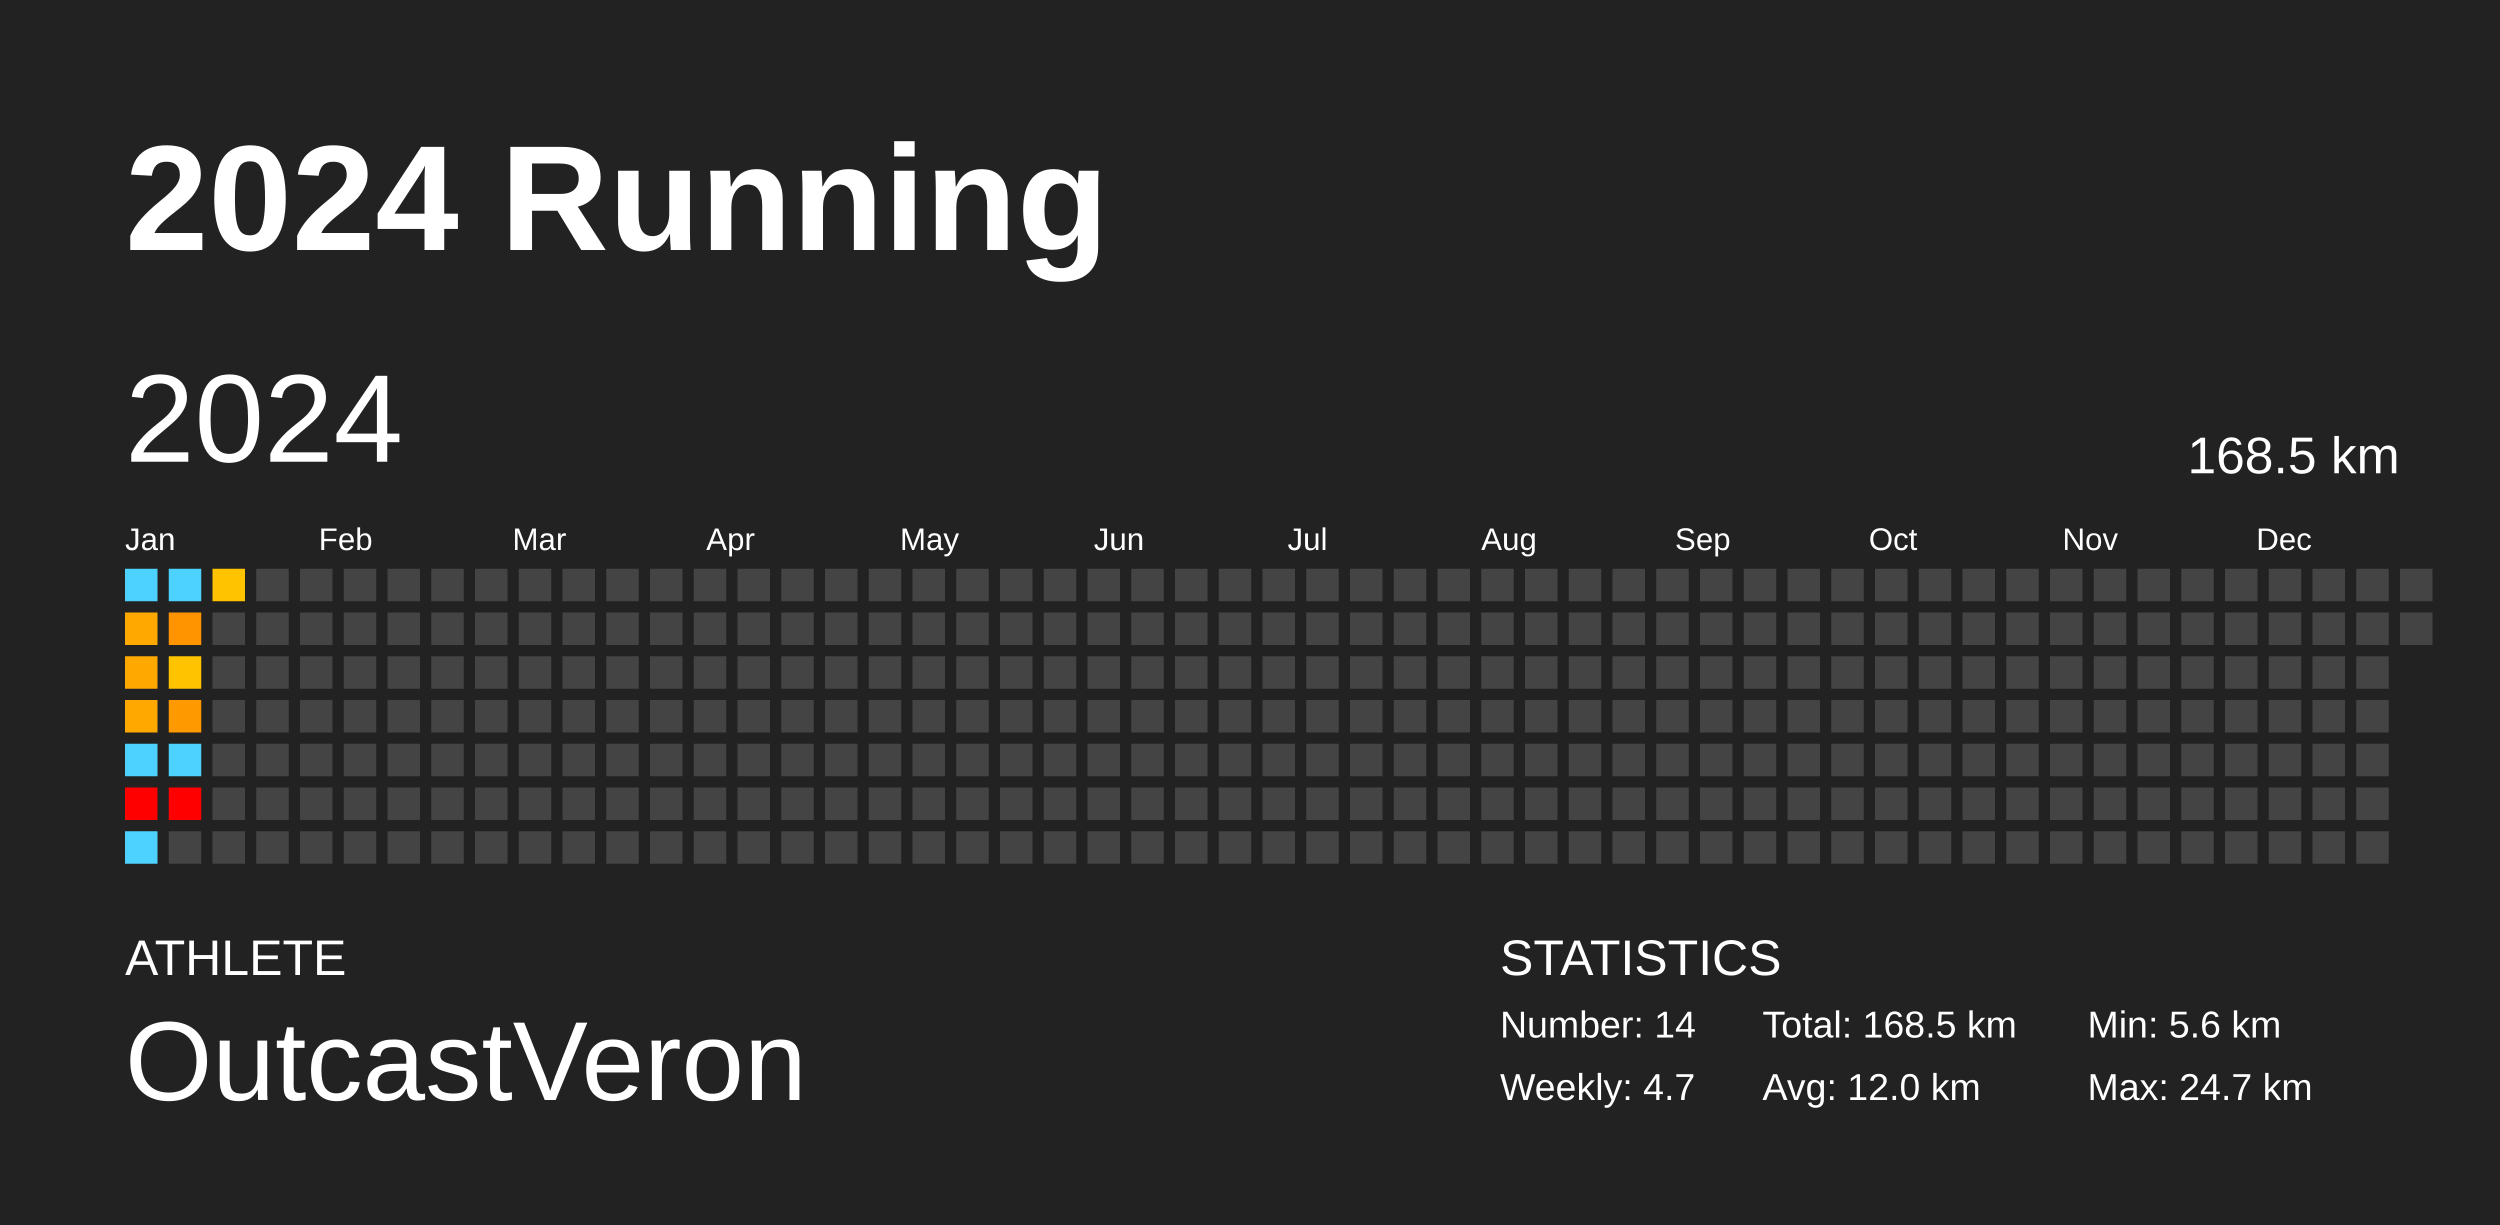
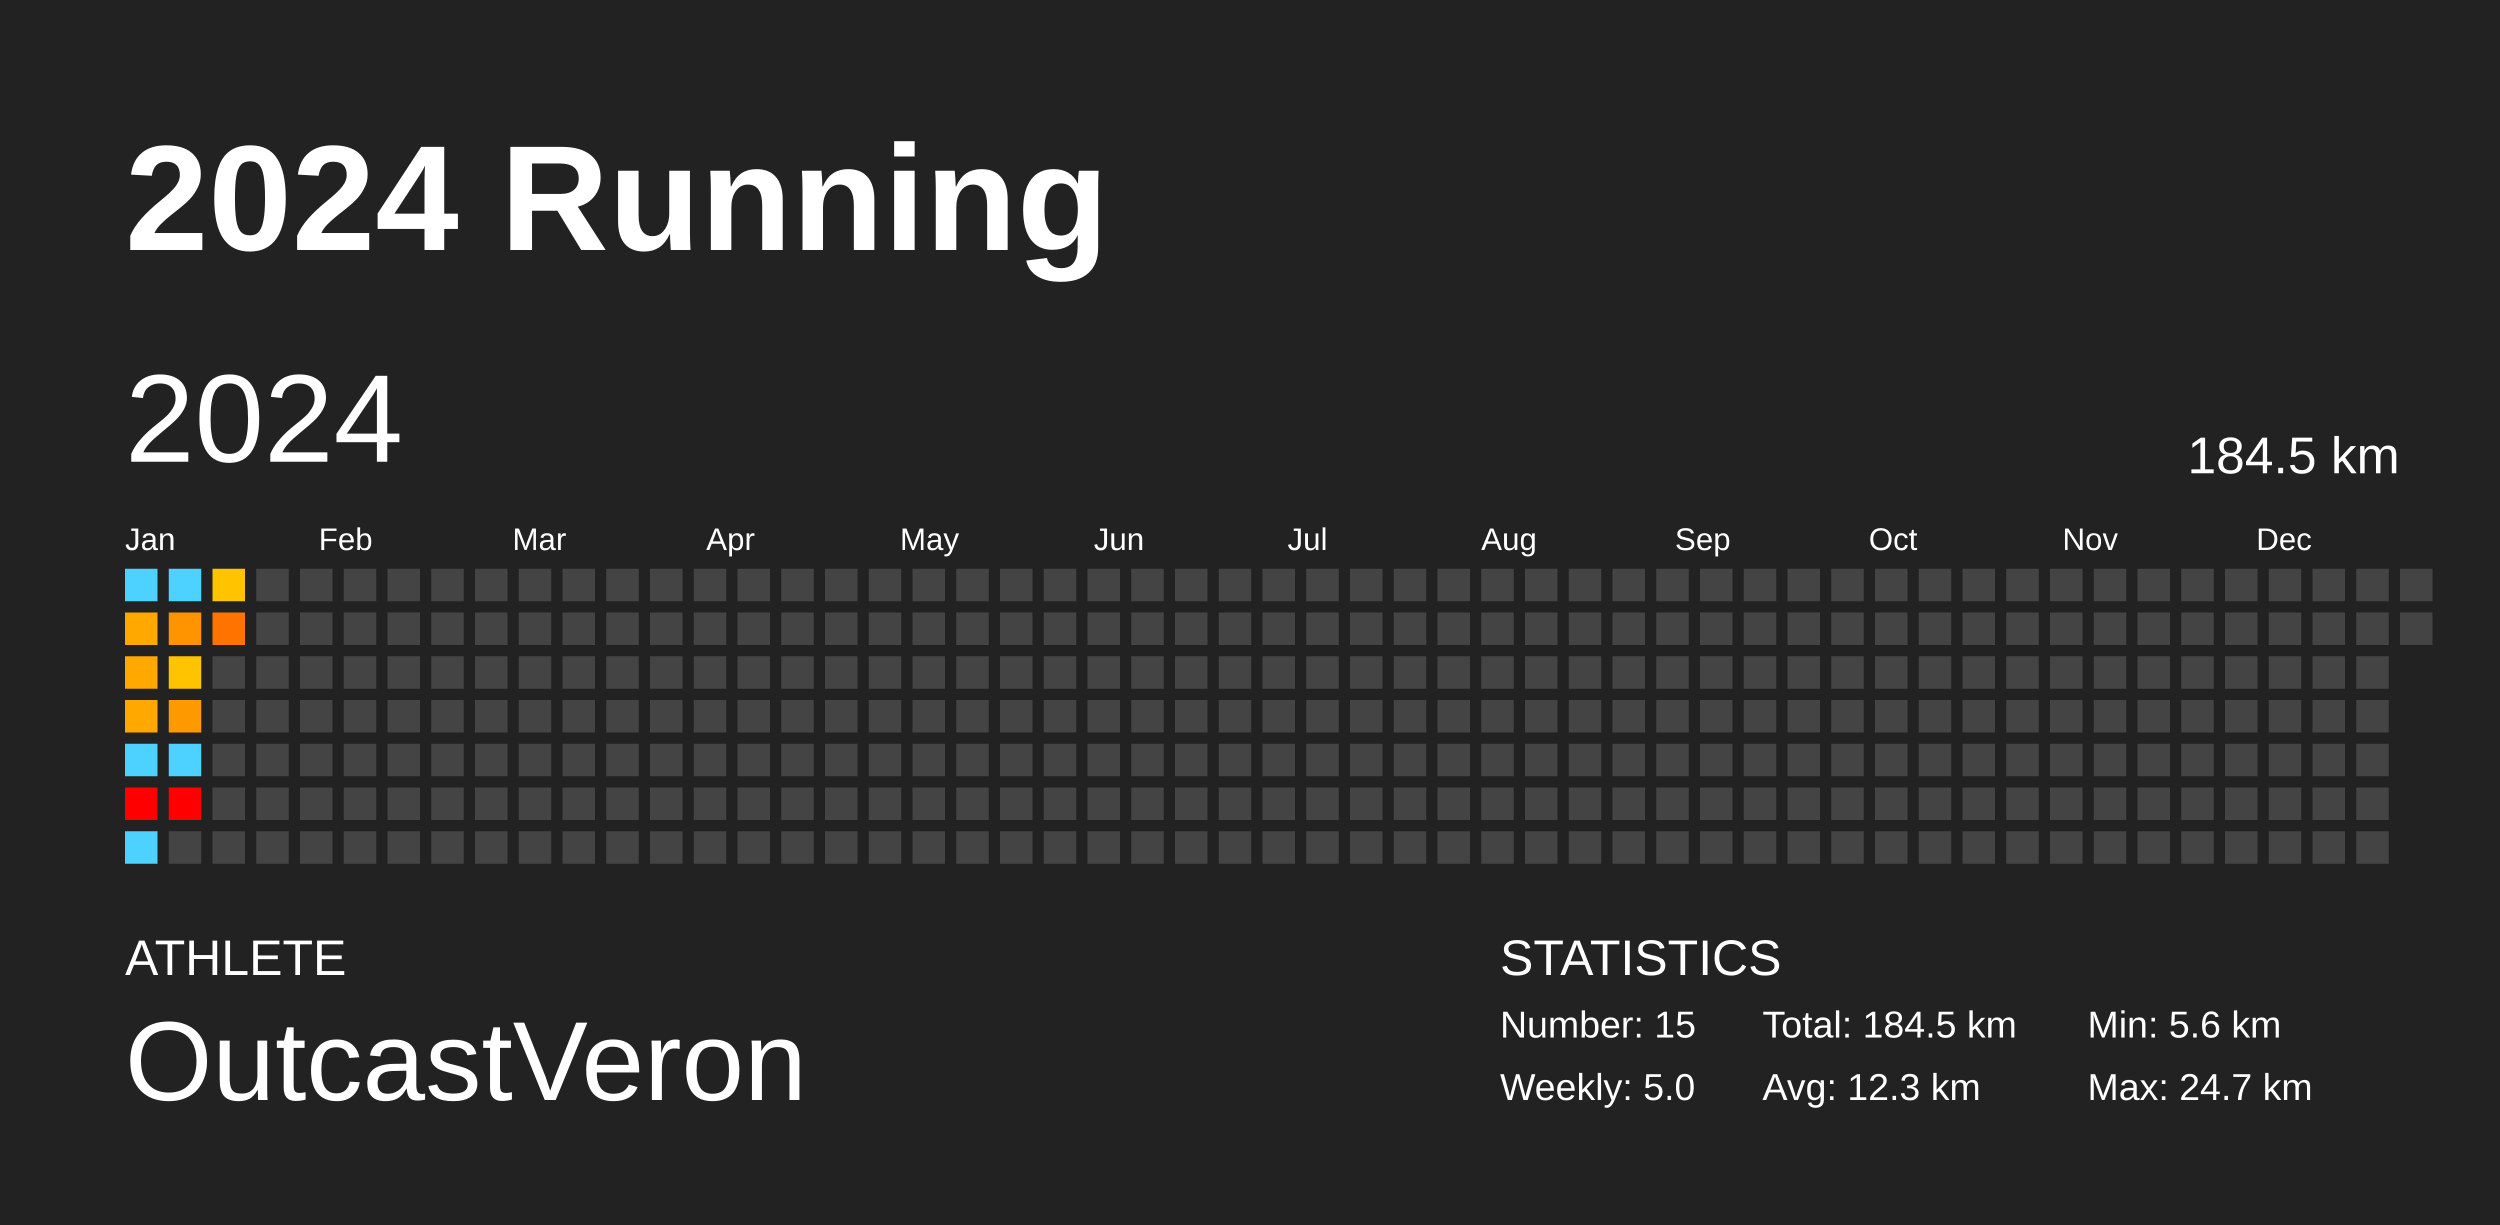
<svg xmlns="http://www.w3.org/2000/svg" baseProfile="full" height="98mm" version="1.1" viewBox="0,0,200,98" width="200mm">
  <defs />
  <rect fill="#222222" height="98" width="200" x="0" y="0" />
  <text fill="#FFFFFF" style="font-size:12px; font-family:Arial; font-weight:bold;" x="10" y="20">2024 Running</text>
  <text fill="#FFFFFF" style="font-size:4px; font-family:Arial" x="10" y="78">ATHLETE</text>
  <text fill="#FFFFFF" style="font-size:9px; font-family:Arial" x="10" y="88">OutcastVeron</text>
  <text fill="#FFFFFF" style="font-size:4px; font-family:Arial" x="120" y="78">STATISTICS</text>
-   <text fill="#FFFFFF" style="font-size:3px; font-family:Arial" x="120" y="83">Number: 14</text>
-   <text fill="#FFFFFF" style="font-size:3px; font-family:Arial" x="120" y="88">Weekly: 4.7</text>
-   <text fill="#FFFFFF" style="font-size:3px; font-family:Arial" x="141" y="83">Total: 168.5 km</text>
-   <text fill="#FFFFFF" style="font-size:3px; font-family:Arial" x="141" y="88">Avg: 12.0 km</text>
+   <text fill="#FFFFFF" style="font-size:3px; font-family:Arial" x="120" y="83">Number: 15</text>
+   <text fill="#FFFFFF" style="font-size:3px; font-family:Arial" x="120" y="88">Weekly: 5.0</text>
+   <text fill="#FFFFFF" style="font-size:3px; font-family:Arial" x="141" y="83">Total: 184.5 km</text>
+   <text fill="#FFFFFF" style="font-size:3px; font-family:Arial" x="141" y="88">Avg: 12.3 km</text>
  <text fill="#FFFFFF" style="font-size:3px; font-family:Arial" x="167" y="83">Min: 5.6 km</text>
  <text fill="#FFFFFF" style="font-size:3px; font-family:Arial" x="167" y="88">Max: 24.7 km</text>
  <text dominant-baseline="hanging" fill="#FFFFFF" style="font-size:10.0px; font-family:Arial;" x="10" y="30">2024</text>
-   <text dominant-baseline="hanging" fill="#FFFFFF" style="font-size:4.125px; font-family:Arial;" x="175" y="35">168.5 km</text>
+   <text dominant-baseline="hanging" fill="#FFFFFF" style="font-size:4.125px; font-family:Arial;" x="175" y="35">184.5 km</text>
  <text fill="#FFFFFF" style="font-size:2.5px; font-family:Arial" x="10.0" y="44">Jan</text>
  <text fill="#FFFFFF" style="font-size:2.5px; font-family:Arial" x="25.5" y="44">Feb</text>
  <text fill="#FFFFFF" style="font-size:2.5px; font-family:Arial" x="41.0" y="44">Mar</text>
  <text fill="#FFFFFF" style="font-size:2.5px; font-family:Arial" x="56.5" y="44">Apr</text>
  <text fill="#FFFFFF" style="font-size:2.5px; font-family:Arial" x="72.0" y="44">May</text>
  <text fill="#FFFFFF" style="font-size:2.5px; font-family:Arial" x="87.5" y="44">Jun</text>
  <text fill="#FFFFFF" style="font-size:2.5px; font-family:Arial" x="103.0" y="44">Jul</text>
  <text fill="#FFFFFF" style="font-size:2.5px; font-family:Arial" x="118.5" y="44">Aug</text>
  <text fill="#FFFFFF" style="font-size:2.5px; font-family:Arial" x="134.0" y="44">Sep</text>
  <text fill="#FFFFFF" style="font-size:2.5px; font-family:Arial" x="149.5" y="44">Oct</text>
  <text fill="#FFFFFF" style="font-size:2.5px; font-family:Arial" x="165.0" y="44">Nov</text>
  <text fill="#FFFFFF" style="font-size:2.5px; font-family:Arial" x="180.5" y="44">Dec</text>
  <rect fill="#4dd2ff" height="2.6" width="2.6" x="10.0" y="45.5" />
  <rect fill="#ffa900" height="2.6" width="2.6" x="10.0" y="49.0" />
  <rect fill="#ffa800" height="2.6" width="2.6" x="10.0" y="52.5" />
  <rect fill="#ffa800" height="2.6" width="2.6" x="10.0" y="56.0" />
  <rect fill="#4dd2ff" height="2.6" width="2.6" x="10.0" y="59.5" />
  <rect fill="red" height="2.6" width="2.6" x="10.0" y="63.0" />
  <rect fill="#4dd2ff" height="2.6" width="2.6" x="10.0" y="66.5" />
  <rect fill="#4dd2ff" height="2.6" width="2.6" x="13.5" y="45.5" />
  <rect fill="#ff9400" height="2.6" width="2.6" x="13.5" y="49.0" />
  <rect fill="#ffc300" height="2.6" width="2.6" x="13.5" y="52.5" />
  <rect fill="#ff9900" height="2.6" width="2.6" x="13.5" y="56.0" />
  <rect fill="#4dd2ff" height="2.6" width="2.6" x="13.5" y="59.5" />
  <rect fill="red" height="2.6" width="2.6" x="13.5" y="63.0" />
  <rect fill="#444444" height="2.6" width="2.6" x="13.5" y="66.5" />
  <rect fill="#ffc300" height="2.6" width="2.6" x="17.0" y="45.5" />
-   <rect fill="#444444" height="2.6" width="2.6" x="17.0" y="49.0" />
+   <rect fill="#ff7300" height="2.6" width="2.6" x="17.0" y="49.0" />
  <rect fill="#444444" height="2.6" width="2.6" x="17.0" y="52.5" />
  <rect fill="#444444" height="2.6" width="2.6" x="17.0" y="56.0" />
  <rect fill="#444444" height="2.6" width="2.6" x="17.0" y="59.5" />
  <rect fill="#444444" height="2.6" width="2.6" x="17.0" y="63.0" />
  <rect fill="#444444" height="2.6" width="2.6" x="17.0" y="66.5" />
  <rect fill="#444444" height="2.6" width="2.6" x="20.5" y="45.5" />
  <rect fill="#444444" height="2.6" width="2.6" x="20.5" y="49.0" />
  <rect fill="#444444" height="2.6" width="2.6" x="20.5" y="52.5" />
  <rect fill="#444444" height="2.6" width="2.6" x="20.5" y="56.0" />
  <rect fill="#444444" height="2.6" width="2.6" x="20.5" y="59.5" />
  <rect fill="#444444" height="2.6" width="2.6" x="20.5" y="63.0" />
  <rect fill="#444444" height="2.6" width="2.6" x="20.5" y="66.5" />
  <rect fill="#444444" height="2.6" width="2.6" x="24.0" y="45.5" />
  <rect fill="#444444" height="2.6" width="2.6" x="24.0" y="49.0" />
  <rect fill="#444444" height="2.6" width="2.6" x="24.0" y="52.5" />
  <rect fill="#444444" height="2.6" width="2.6" x="24.0" y="56.0" />
  <rect fill="#444444" height="2.6" width="2.6" x="24.0" y="59.5" />
  <rect fill="#444444" height="2.6" width="2.6" x="24.0" y="63.0" />
  <rect fill="#444444" height="2.6" width="2.6" x="24.0" y="66.5" />
  <rect fill="#444444" height="2.6" width="2.6" x="27.5" y="45.5" />
  <rect fill="#444444" height="2.6" width="2.6" x="27.5" y="49.0" />
  <rect fill="#444444" height="2.6" width="2.6" x="27.5" y="52.5" />
  <rect fill="#444444" height="2.6" width="2.6" x="27.5" y="56.0" />
  <rect fill="#444444" height="2.6" width="2.6" x="27.5" y="59.5" />
  <rect fill="#444444" height="2.6" width="2.6" x="27.5" y="63.0" />
  <rect fill="#444444" height="2.6" width="2.6" x="27.5" y="66.5" />
  <rect fill="#444444" height="2.6" width="2.6" x="31.0" y="45.5" />
  <rect fill="#444444" height="2.6" width="2.6" x="31.0" y="49.0" />
  <rect fill="#444444" height="2.6" width="2.6" x="31.0" y="52.5" />
  <rect fill="#444444" height="2.6" width="2.6" x="31.0" y="56.0" />
  <rect fill="#444444" height="2.6" width="2.6" x="31.0" y="59.5" />
  <rect fill="#444444" height="2.6" width="2.6" x="31.0" y="63.0" />
  <rect fill="#444444" height="2.6" width="2.6" x="31.0" y="66.5" />
  <rect fill="#444444" height="2.6" width="2.6" x="34.5" y="45.5" />
  <rect fill="#444444" height="2.6" width="2.6" x="34.5" y="49.0" />
  <rect fill="#444444" height="2.6" width="2.6" x="34.5" y="52.5" />
  <rect fill="#444444" height="2.6" width="2.6" x="34.5" y="56.0" />
  <rect fill="#444444" height="2.6" width="2.6" x="34.5" y="59.5" />
  <rect fill="#444444" height="2.6" width="2.6" x="34.5" y="63.0" />
  <rect fill="#444444" height="2.6" width="2.6" x="34.5" y="66.5" />
  <rect fill="#444444" height="2.6" width="2.6" x="38.0" y="45.5" />
  <rect fill="#444444" height="2.6" width="2.6" x="38.0" y="49.0" />
  <rect fill="#444444" height="2.6" width="2.6" x="38.0" y="52.5" />
  <rect fill="#444444" height="2.6" width="2.6" x="38.0" y="56.0" />
  <rect fill="#444444" height="2.6" width="2.6" x="38.0" y="59.5" />
  <rect fill="#444444" height="2.6" width="2.6" x="38.0" y="63.0" />
  <rect fill="#444444" height="2.6" width="2.6" x="38.0" y="66.5" />
  <rect fill="#444444" height="2.6" width="2.6" x="41.5" y="45.5" />
  <rect fill="#444444" height="2.6" width="2.6" x="41.5" y="49.0" />
  <rect fill="#444444" height="2.6" width="2.6" x="41.5" y="52.5" />
  <rect fill="#444444" height="2.6" width="2.6" x="41.5" y="56.0" />
  <rect fill="#444444" height="2.6" width="2.6" x="41.5" y="59.5" />
  <rect fill="#444444" height="2.6" width="2.6" x="41.5" y="63.0" />
  <rect fill="#444444" height="2.6" width="2.6" x="41.5" y="66.5" />
  <rect fill="#444444" height="2.6" width="2.6" x="45.0" y="45.5" />
  <rect fill="#444444" height="2.6" width="2.6" x="45.0" y="49.0" />
  <rect fill="#444444" height="2.6" width="2.6" x="45.0" y="52.5" />
  <rect fill="#444444" height="2.6" width="2.6" x="45.0" y="56.0" />
  <rect fill="#444444" height="2.6" width="2.6" x="45.0" y="59.5" />
  <rect fill="#444444" height="2.6" width="2.6" x="45.0" y="63.0" />
  <rect fill="#444444" height="2.6" width="2.6" x="45.0" y="66.5" />
  <rect fill="#444444" height="2.6" width="2.6" x="48.5" y="45.5" />
  <rect fill="#444444" height="2.6" width="2.6" x="48.5" y="49.0" />
  <rect fill="#444444" height="2.6" width="2.6" x="48.5" y="52.5" />
  <rect fill="#444444" height="2.6" width="2.6" x="48.5" y="56.0" />
  <rect fill="#444444" height="2.6" width="2.6" x="48.5" y="59.5" />
  <rect fill="#444444" height="2.6" width="2.6" x="48.5" y="63.0" />
  <rect fill="#444444" height="2.6" width="2.6" x="48.5" y="66.5" />
  <rect fill="#444444" height="2.6" width="2.6" x="52.0" y="45.5" />
  <rect fill="#444444" height="2.6" width="2.6" x="52.0" y="49.0" />
  <rect fill="#444444" height="2.6" width="2.6" x="52.0" y="52.5" />
  <rect fill="#444444" height="2.6" width="2.6" x="52.0" y="56.0" />
  <rect fill="#444444" height="2.6" width="2.6" x="52.0" y="59.5" />
  <rect fill="#444444" height="2.6" width="2.6" x="52.0" y="63.0" />
  <rect fill="#444444" height="2.6" width="2.6" x="52.0" y="66.5" />
  <rect fill="#444444" height="2.6" width="2.6" x="55.5" y="45.5" />
  <rect fill="#444444" height="2.6" width="2.6" x="55.5" y="49.0" />
  <rect fill="#444444" height="2.6" width="2.6" x="55.5" y="52.5" />
  <rect fill="#444444" height="2.6" width="2.6" x="55.5" y="56.0" />
  <rect fill="#444444" height="2.6" width="2.6" x="55.5" y="59.5" />
  <rect fill="#444444" height="2.6" width="2.6" x="55.5" y="63.0" />
  <rect fill="#444444" height="2.6" width="2.6" x="55.5" y="66.5" />
  <rect fill="#444444" height="2.6" width="2.6" x="59.0" y="45.5" />
  <rect fill="#444444" height="2.6" width="2.6" x="59.0" y="49.0" />
  <rect fill="#444444" height="2.6" width="2.6" x="59.0" y="52.5" />
  <rect fill="#444444" height="2.6" width="2.6" x="59.0" y="56.0" />
  <rect fill="#444444" height="2.6" width="2.6" x="59.0" y="59.5" />
  <rect fill="#444444" height="2.6" width="2.6" x="59.0" y="63.0" />
  <rect fill="#444444" height="2.6" width="2.6" x="59.0" y="66.5" />
  <rect fill="#444444" height="2.6" width="2.6" x="62.5" y="45.5" />
  <rect fill="#444444" height="2.6" width="2.6" x="62.5" y="49.0" />
  <rect fill="#444444" height="2.6" width="2.6" x="62.5" y="52.5" />
  <rect fill="#444444" height="2.6" width="2.6" x="62.5" y="56.0" />
  <rect fill="#444444" height="2.6" width="2.6" x="62.5" y="59.5" />
  <rect fill="#444444" height="2.6" width="2.6" x="62.5" y="63.0" />
  <rect fill="#444444" height="2.6" width="2.6" x="62.5" y="66.5" />
  <rect fill="#444444" height="2.6" width="2.6" x="66.0" y="45.5" />
  <rect fill="#444444" height="2.6" width="2.6" x="66.0" y="49.0" />
  <rect fill="#444444" height="2.6" width="2.6" x="66.0" y="52.5" />
  <rect fill="#444444" height="2.6" width="2.6" x="66.0" y="56.0" />
  <rect fill="#444444" height="2.6" width="2.6" x="66.0" y="59.5" />
  <rect fill="#444444" height="2.6" width="2.6" x="66.0" y="63.0" />
  <rect fill="#444444" height="2.6" width="2.6" x="66.0" y="66.5" />
  <rect fill="#444444" height="2.6" width="2.6" x="69.5" y="45.5" />
  <rect fill="#444444" height="2.6" width="2.6" x="69.5" y="49.0" />
  <rect fill="#444444" height="2.6" width="2.6" x="69.5" y="52.5" />
  <rect fill="#444444" height="2.6" width="2.6" x="69.5" y="56.0" />
  <rect fill="#444444" height="2.6" width="2.6" x="69.5" y="59.5" />
  <rect fill="#444444" height="2.6" width="2.6" x="69.5" y="63.0" />
  <rect fill="#444444" height="2.6" width="2.6" x="69.5" y="66.5" />
  <rect fill="#444444" height="2.6" width="2.6" x="73.0" y="45.5" />
  <rect fill="#444444" height="2.6" width="2.6" x="73.0" y="49.0" />
  <rect fill="#444444" height="2.6" width="2.6" x="73.0" y="52.5" />
  <rect fill="#444444" height="2.6" width="2.6" x="73.0" y="56.0" />
  <rect fill="#444444" height="2.6" width="2.6" x="73.0" y="59.5" />
  <rect fill="#444444" height="2.6" width="2.6" x="73.0" y="63.0" />
  <rect fill="#444444" height="2.6" width="2.6" x="73.0" y="66.5" />
  <rect fill="#444444" height="2.6" width="2.6" x="76.5" y="45.5" />
  <rect fill="#444444" height="2.6" width="2.6" x="76.5" y="49.0" />
  <rect fill="#444444" height="2.6" width="2.6" x="76.5" y="52.5" />
  <rect fill="#444444" height="2.6" width="2.6" x="76.5" y="56.0" />
  <rect fill="#444444" height="2.6" width="2.6" x="76.5" y="59.5" />
  <rect fill="#444444" height="2.6" width="2.6" x="76.5" y="63.0" />
  <rect fill="#444444" height="2.6" width="2.6" x="76.5" y="66.5" />
  <rect fill="#444444" height="2.6" width="2.6" x="80.0" y="45.5" />
  <rect fill="#444444" height="2.6" width="2.6" x="80.0" y="49.0" />
  <rect fill="#444444" height="2.6" width="2.6" x="80.0" y="52.5" />
  <rect fill="#444444" height="2.6" width="2.6" x="80.0" y="56.0" />
  <rect fill="#444444" height="2.6" width="2.6" x="80.0" y="59.5" />
  <rect fill="#444444" height="2.6" width="2.6" x="80.0" y="63.0" />
  <rect fill="#444444" height="2.6" width="2.6" x="80.0" y="66.5" />
  <rect fill="#444444" height="2.6" width="2.6" x="83.5" y="45.5" />
  <rect fill="#444444" height="2.6" width="2.6" x="83.5" y="49.0" />
  <rect fill="#444444" height="2.6" width="2.6" x="83.5" y="52.5" />
  <rect fill="#444444" height="2.6" width="2.6" x="83.5" y="56.0" />
  <rect fill="#444444" height="2.6" width="2.6" x="83.5" y="59.5" />
  <rect fill="#444444" height="2.6" width="2.6" x="83.5" y="63.0" />
  <rect fill="#444444" height="2.6" width="2.6" x="83.5" y="66.5" />
  <rect fill="#444444" height="2.6" width="2.6" x="87.0" y="45.5" />
  <rect fill="#444444" height="2.6" width="2.6" x="87.0" y="49.0" />
  <rect fill="#444444" height="2.6" width="2.6" x="87.0" y="52.5" />
  <rect fill="#444444" height="2.6" width="2.6" x="87.0" y="56.0" />
  <rect fill="#444444" height="2.6" width="2.6" x="87.0" y="59.5" />
  <rect fill="#444444" height="2.6" width="2.6" x="87.0" y="63.0" />
  <rect fill="#444444" height="2.6" width="2.6" x="87.0" y="66.5" />
  <rect fill="#444444" height="2.6" width="2.6" x="90.5" y="45.5" />
  <rect fill="#444444" height="2.6" width="2.6" x="90.5" y="49.0" />
  <rect fill="#444444" height="2.6" width="2.6" x="90.5" y="52.5" />
  <rect fill="#444444" height="2.6" width="2.6" x="90.5" y="56.0" />
  <rect fill="#444444" height="2.6" width="2.6" x="90.5" y="59.5" />
  <rect fill="#444444" height="2.6" width="2.6" x="90.5" y="63.0" />
  <rect fill="#444444" height="2.6" width="2.6" x="90.5" y="66.5" />
  <rect fill="#444444" height="2.6" width="2.6" x="94.0" y="45.5" />
  <rect fill="#444444" height="2.6" width="2.6" x="94.0" y="49.0" />
  <rect fill="#444444" height="2.6" width="2.6" x="94.0" y="52.5" />
  <rect fill="#444444" height="2.6" width="2.6" x="94.0" y="56.0" />
  <rect fill="#444444" height="2.6" width="2.6" x="94.0" y="59.5" />
  <rect fill="#444444" height="2.6" width="2.6" x="94.0" y="63.0" />
  <rect fill="#444444" height="2.6" width="2.6" x="94.0" y="66.5" />
  <rect fill="#444444" height="2.6" width="2.6" x="97.5" y="45.5" />
  <rect fill="#444444" height="2.6" width="2.6" x="97.5" y="49.0" />
  <rect fill="#444444" height="2.6" width="2.6" x="97.5" y="52.5" />
  <rect fill="#444444" height="2.6" width="2.6" x="97.5" y="56.0" />
  <rect fill="#444444" height="2.6" width="2.6" x="97.5" y="59.5" />
  <rect fill="#444444" height="2.6" width="2.6" x="97.5" y="63.0" />
  <rect fill="#444444" height="2.6" width="2.6" x="97.5" y="66.5" />
  <rect fill="#444444" height="2.6" width="2.6" x="101.0" y="45.5" />
  <rect fill="#444444" height="2.6" width="2.6" x="101.0" y="49.0" />
  <rect fill="#444444" height="2.6" width="2.6" x="101.0" y="52.5" />
  <rect fill="#444444" height="2.6" width="2.6" x="101.0" y="56.0" />
  <rect fill="#444444" height="2.6" width="2.6" x="101.0" y="59.5" />
  <rect fill="#444444" height="2.6" width="2.6" x="101.0" y="63.0" />
  <rect fill="#444444" height="2.6" width="2.6" x="101.0" y="66.5" />
  <rect fill="#444444" height="2.6" width="2.6" x="104.5" y="45.5" />
  <rect fill="#444444" height="2.6" width="2.6" x="104.5" y="49.0" />
  <rect fill="#444444" height="2.6" width="2.6" x="104.5" y="52.5" />
  <rect fill="#444444" height="2.6" width="2.6" x="104.5" y="56.0" />
  <rect fill="#444444" height="2.6" width="2.6" x="104.5" y="59.5" />
  <rect fill="#444444" height="2.6" width="2.6" x="104.5" y="63.0" />
  <rect fill="#444444" height="2.6" width="2.6" x="104.5" y="66.5" />
  <rect fill="#444444" height="2.6" width="2.6" x="108.0" y="45.5" />
  <rect fill="#444444" height="2.6" width="2.6" x="108.0" y="49.0" />
  <rect fill="#444444" height="2.6" width="2.6" x="108.0" y="52.5" />
  <rect fill="#444444" height="2.6" width="2.6" x="108.0" y="56.0" />
  <rect fill="#444444" height="2.6" width="2.6" x="108.0" y="59.5" />
  <rect fill="#444444" height="2.6" width="2.6" x="108.0" y="63.0" />
  <rect fill="#444444" height="2.6" width="2.6" x="108.0" y="66.5" />
  <rect fill="#444444" height="2.6" width="2.6" x="111.5" y="45.5" />
  <rect fill="#444444" height="2.6" width="2.6" x="111.5" y="49.0" />
  <rect fill="#444444" height="2.6" width="2.6" x="111.5" y="52.5" />
  <rect fill="#444444" height="2.6" width="2.6" x="111.5" y="56.0" />
  <rect fill="#444444" height="2.6" width="2.6" x="111.5" y="59.5" />
  <rect fill="#444444" height="2.6" width="2.6" x="111.5" y="63.0" />
  <rect fill="#444444" height="2.6" width="2.6" x="111.5" y="66.5" />
  <rect fill="#444444" height="2.6" width="2.6" x="115.0" y="45.5" />
  <rect fill="#444444" height="2.6" width="2.6" x="115.0" y="49.0" />
  <rect fill="#444444" height="2.6" width="2.6" x="115.0" y="52.5" />
  <rect fill="#444444" height="2.6" width="2.6" x="115.0" y="56.0" />
  <rect fill="#444444" height="2.6" width="2.6" x="115.0" y="59.5" />
  <rect fill="#444444" height="2.6" width="2.6" x="115.0" y="63.0" />
  <rect fill="#444444" height="2.6" width="2.6" x="115.0" y="66.5" />
  <rect fill="#444444" height="2.6" width="2.6" x="118.5" y="45.5" />
  <rect fill="#444444" height="2.6" width="2.6" x="118.5" y="49.0" />
  <rect fill="#444444" height="2.6" width="2.6" x="118.5" y="52.5" />
  <rect fill="#444444" height="2.6" width="2.6" x="118.5" y="56.0" />
  <rect fill="#444444" height="2.6" width="2.6" x="118.5" y="59.5" />
  <rect fill="#444444" height="2.6" width="2.6" x="118.5" y="63.0" />
  <rect fill="#444444" height="2.6" width="2.6" x="118.5" y="66.5" />
  <rect fill="#444444" height="2.6" width="2.6" x="122.0" y="45.5" />
  <rect fill="#444444" height="2.6" width="2.6" x="122.0" y="49.0" />
  <rect fill="#444444" height="2.6" width="2.6" x="122.0" y="52.5" />
  <rect fill="#444444" height="2.6" width="2.6" x="122.0" y="56.0" />
  <rect fill="#444444" height="2.6" width="2.6" x="122.0" y="59.5" />
  <rect fill="#444444" height="2.6" width="2.6" x="122.0" y="63.0" />
  <rect fill="#444444" height="2.6" width="2.6" x="122.0" y="66.5" />
  <rect fill="#444444" height="2.6" width="2.6" x="125.5" y="45.5" />
  <rect fill="#444444" height="2.6" width="2.6" x="125.5" y="49.0" />
  <rect fill="#444444" height="2.6" width="2.6" x="125.5" y="52.5" />
  <rect fill="#444444" height="2.6" width="2.6" x="125.5" y="56.0" />
  <rect fill="#444444" height="2.6" width="2.6" x="125.5" y="59.5" />
  <rect fill="#444444" height="2.6" width="2.6" x="125.5" y="63.0" />
  <rect fill="#444444" height="2.6" width="2.6" x="125.5" y="66.5" />
  <rect fill="#444444" height="2.6" width="2.6" x="129.0" y="45.5" />
  <rect fill="#444444" height="2.6" width="2.6" x="129.0" y="49.0" />
  <rect fill="#444444" height="2.6" width="2.6" x="129.0" y="52.5" />
  <rect fill="#444444" height="2.6" width="2.6" x="129.0" y="56.0" />
  <rect fill="#444444" height="2.6" width="2.6" x="129.0" y="59.5" />
  <rect fill="#444444" height="2.6" width="2.6" x="129.0" y="63.0" />
  <rect fill="#444444" height="2.6" width="2.6" x="129.0" y="66.5" />
  <rect fill="#444444" height="2.6" width="2.6" x="132.5" y="45.5" />
  <rect fill="#444444" height="2.6" width="2.6" x="132.5" y="49.0" />
  <rect fill="#444444" height="2.6" width="2.6" x="132.5" y="52.5" />
  <rect fill="#444444" height="2.6" width="2.6" x="132.5" y="56.0" />
  <rect fill="#444444" height="2.6" width="2.6" x="132.5" y="59.5" />
  <rect fill="#444444" height="2.6" width="2.6" x="132.5" y="63.0" />
  <rect fill="#444444" height="2.6" width="2.6" x="132.5" y="66.5" />
  <rect fill="#444444" height="2.6" width="2.6" x="136.0" y="45.5" />
  <rect fill="#444444" height="2.6" width="2.6" x="136.0" y="49.0" />
  <rect fill="#444444" height="2.6" width="2.6" x="136.0" y="52.5" />
  <rect fill="#444444" height="2.6" width="2.6" x="136.0" y="56.0" />
  <rect fill="#444444" height="2.6" width="2.6" x="136.0" y="59.5" />
  <rect fill="#444444" height="2.6" width="2.6" x="136.0" y="63.0" />
  <rect fill="#444444" height="2.6" width="2.6" x="136.0" y="66.5" />
  <rect fill="#444444" height="2.6" width="2.6" x="139.5" y="45.5" />
  <rect fill="#444444" height="2.6" width="2.6" x="139.5" y="49.0" />
  <rect fill="#444444" height="2.6" width="2.6" x="139.5" y="52.5" />
  <rect fill="#444444" height="2.6" width="2.6" x="139.5" y="56.0" />
  <rect fill="#444444" height="2.6" width="2.6" x="139.5" y="59.5" />
  <rect fill="#444444" height="2.6" width="2.6" x="139.5" y="63.0" />
  <rect fill="#444444" height="2.6" width="2.6" x="139.5" y="66.5" />
  <rect fill="#444444" height="2.6" width="2.6" x="143.0" y="45.5" />
  <rect fill="#444444" height="2.6" width="2.6" x="143.0" y="49.0" />
  <rect fill="#444444" height="2.6" width="2.6" x="143.0" y="52.5" />
  <rect fill="#444444" height="2.6" width="2.6" x="143.0" y="56.0" />
  <rect fill="#444444" height="2.6" width="2.6" x="143.0" y="59.5" />
  <rect fill="#444444" height="2.6" width="2.6" x="143.0" y="63.0" />
  <rect fill="#444444" height="2.6" width="2.6" x="143.0" y="66.5" />
  <rect fill="#444444" height="2.6" width="2.6" x="146.5" y="45.5" />
  <rect fill="#444444" height="2.6" width="2.6" x="146.5" y="49.0" />
  <rect fill="#444444" height="2.6" width="2.6" x="146.5" y="52.5" />
  <rect fill="#444444" height="2.6" width="2.6" x="146.5" y="56.0" />
  <rect fill="#444444" height="2.6" width="2.6" x="146.5" y="59.5" />
  <rect fill="#444444" height="2.6" width="2.6" x="146.5" y="63.0" />
  <rect fill="#444444" height="2.6" width="2.6" x="146.5" y="66.5" />
  <rect fill="#444444" height="2.6" width="2.6" x="150.0" y="45.5" />
  <rect fill="#444444" height="2.6" width="2.6" x="150.0" y="49.0" />
  <rect fill="#444444" height="2.6" width="2.6" x="150.0" y="52.5" />
  <rect fill="#444444" height="2.6" width="2.6" x="150.0" y="56.0" />
  <rect fill="#444444" height="2.6" width="2.6" x="150.0" y="59.5" />
  <rect fill="#444444" height="2.6" width="2.6" x="150.0" y="63.0" />
  <rect fill="#444444" height="2.6" width="2.6" x="150.0" y="66.5" />
  <rect fill="#444444" height="2.6" width="2.6" x="153.5" y="45.5" />
  <rect fill="#444444" height="2.6" width="2.6" x="153.5" y="49.0" />
  <rect fill="#444444" height="2.6" width="2.6" x="153.5" y="52.5" />
  <rect fill="#444444" height="2.6" width="2.6" x="153.5" y="56.0" />
  <rect fill="#444444" height="2.6" width="2.6" x="153.5" y="59.5" />
  <rect fill="#444444" height="2.6" width="2.6" x="153.5" y="63.0" />
  <rect fill="#444444" height="2.6" width="2.6" x="153.5" y="66.5" />
  <rect fill="#444444" height="2.6" width="2.6" x="157.0" y="45.5" />
  <rect fill="#444444" height="2.6" width="2.6" x="157.0" y="49.0" />
  <rect fill="#444444" height="2.6" width="2.6" x="157.0" y="52.5" />
  <rect fill="#444444" height="2.6" width="2.6" x="157.0" y="56.0" />
  <rect fill="#444444" height="2.6" width="2.6" x="157.0" y="59.5" />
  <rect fill="#444444" height="2.6" width="2.6" x="157.0" y="63.0" />
  <rect fill="#444444" height="2.6" width="2.6" x="157.0" y="66.5" />
  <rect fill="#444444" height="2.6" width="2.6" x="160.5" y="45.5" />
  <rect fill="#444444" height="2.6" width="2.6" x="160.5" y="49.0" />
  <rect fill="#444444" height="2.6" width="2.6" x="160.5" y="52.5" />
  <rect fill="#444444" height="2.6" width="2.6" x="160.5" y="56.0" />
  <rect fill="#444444" height="2.6" width="2.6" x="160.5" y="59.5" />
  <rect fill="#444444" height="2.6" width="2.6" x="160.5" y="63.0" />
  <rect fill="#444444" height="2.6" width="2.6" x="160.5" y="66.5" />
  <rect fill="#444444" height="2.6" width="2.6" x="164.0" y="45.5" />
  <rect fill="#444444" height="2.6" width="2.6" x="164.0" y="49.0" />
  <rect fill="#444444" height="2.6" width="2.6" x="164.0" y="52.5" />
  <rect fill="#444444" height="2.6" width="2.6" x="164.0" y="56.0" />
  <rect fill="#444444" height="2.6" width="2.6" x="164.0" y="59.5" />
  <rect fill="#444444" height="2.6" width="2.6" x="164.0" y="63.0" />
  <rect fill="#444444" height="2.6" width="2.6" x="164.0" y="66.5" />
  <rect fill="#444444" height="2.6" width="2.6" x="167.5" y="45.5" />
  <rect fill="#444444" height="2.6" width="2.6" x="167.5" y="49.0" />
  <rect fill="#444444" height="2.6" width="2.6" x="167.5" y="52.5" />
  <rect fill="#444444" height="2.6" width="2.6" x="167.5" y="56.0" />
  <rect fill="#444444" height="2.6" width="2.6" x="167.5" y="59.5" />
  <rect fill="#444444" height="2.6" width="2.6" x="167.5" y="63.0" />
  <rect fill="#444444" height="2.6" width="2.6" x="167.5" y="66.5" />
  <rect fill="#444444" height="2.6" width="2.6" x="171.0" y="45.5" />
  <rect fill="#444444" height="2.6" width="2.6" x="171.0" y="49.0" />
  <rect fill="#444444" height="2.6" width="2.6" x="171.0" y="52.5" />
  <rect fill="#444444" height="2.6" width="2.6" x="171.0" y="56.0" />
  <rect fill="#444444" height="2.6" width="2.6" x="171.0" y="59.5" />
  <rect fill="#444444" height="2.6" width="2.6" x="171.0" y="63.0" />
  <rect fill="#444444" height="2.6" width="2.6" x="171.0" y="66.5" />
  <rect fill="#444444" height="2.6" width="2.6" x="174.5" y="45.5" />
  <rect fill="#444444" height="2.6" width="2.6" x="174.5" y="49.0" />
  <rect fill="#444444" height="2.6" width="2.6" x="174.5" y="52.5" />
  <rect fill="#444444" height="2.6" width="2.6" x="174.5" y="56.0" />
  <rect fill="#444444" height="2.6" width="2.6" x="174.5" y="59.5" />
  <rect fill="#444444" height="2.6" width="2.6" x="174.5" y="63.0" />
  <rect fill="#444444" height="2.6" width="2.6" x="174.5" y="66.5" />
  <rect fill="#444444" height="2.6" width="2.6" x="178.0" y="45.5" />
  <rect fill="#444444" height="2.6" width="2.6" x="178.0" y="49.0" />
  <rect fill="#444444" height="2.6" width="2.6" x="178.0" y="52.5" />
  <rect fill="#444444" height="2.6" width="2.6" x="178.0" y="56.0" />
  <rect fill="#444444" height="2.6" width="2.6" x="178.0" y="59.5" />
  <rect fill="#444444" height="2.6" width="2.6" x="178.0" y="63.0" />
  <rect fill="#444444" height="2.6" width="2.6" x="178.0" y="66.5" />
  <rect fill="#444444" height="2.6" width="2.6" x="181.5" y="45.5" />
  <rect fill="#444444" height="2.6" width="2.6" x="181.5" y="49.0" />
  <rect fill="#444444" height="2.6" width="2.6" x="181.5" y="52.5" />
  <rect fill="#444444" height="2.6" width="2.6" x="181.5" y="56.0" />
  <rect fill="#444444" height="2.6" width="2.6" x="181.5" y="59.5" />
  <rect fill="#444444" height="2.6" width="2.6" x="181.5" y="63.0" />
  <rect fill="#444444" height="2.6" width="2.6" x="181.5" y="66.5" />
  <rect fill="#444444" height="2.6" width="2.6" x="185.0" y="45.5" />
  <rect fill="#444444" height="2.6" width="2.6" x="185.0" y="49.0" />
  <rect fill="#444444" height="2.6" width="2.6" x="185.0" y="52.5" />
  <rect fill="#444444" height="2.6" width="2.6" x="185.0" y="56.0" />
  <rect fill="#444444" height="2.6" width="2.6" x="185.0" y="59.5" />
  <rect fill="#444444" height="2.6" width="2.6" x="185.0" y="63.0" />
  <rect fill="#444444" height="2.6" width="2.6" x="185.0" y="66.5" />
  <rect fill="#444444" height="2.6" width="2.6" x="188.5" y="45.5" />
  <rect fill="#444444" height="2.6" width="2.6" x="188.5" y="49.0" />
  <rect fill="#444444" height="2.6" width="2.6" x="188.5" y="52.5" />
  <rect fill="#444444" height="2.6" width="2.6" x="188.5" y="56.0" />
  <rect fill="#444444" height="2.6" width="2.6" x="188.5" y="59.5" />
  <rect fill="#444444" height="2.6" width="2.6" x="188.5" y="63.0" />
  <rect fill="#444444" height="2.6" width="2.6" x="188.5" y="66.5" />
  <rect fill="#444444" height="2.6" width="2.6" x="192.0" y="45.5" />
  <rect fill="#444444" height="2.6" width="2.6" x="192.0" y="49.0" />
</svg>
